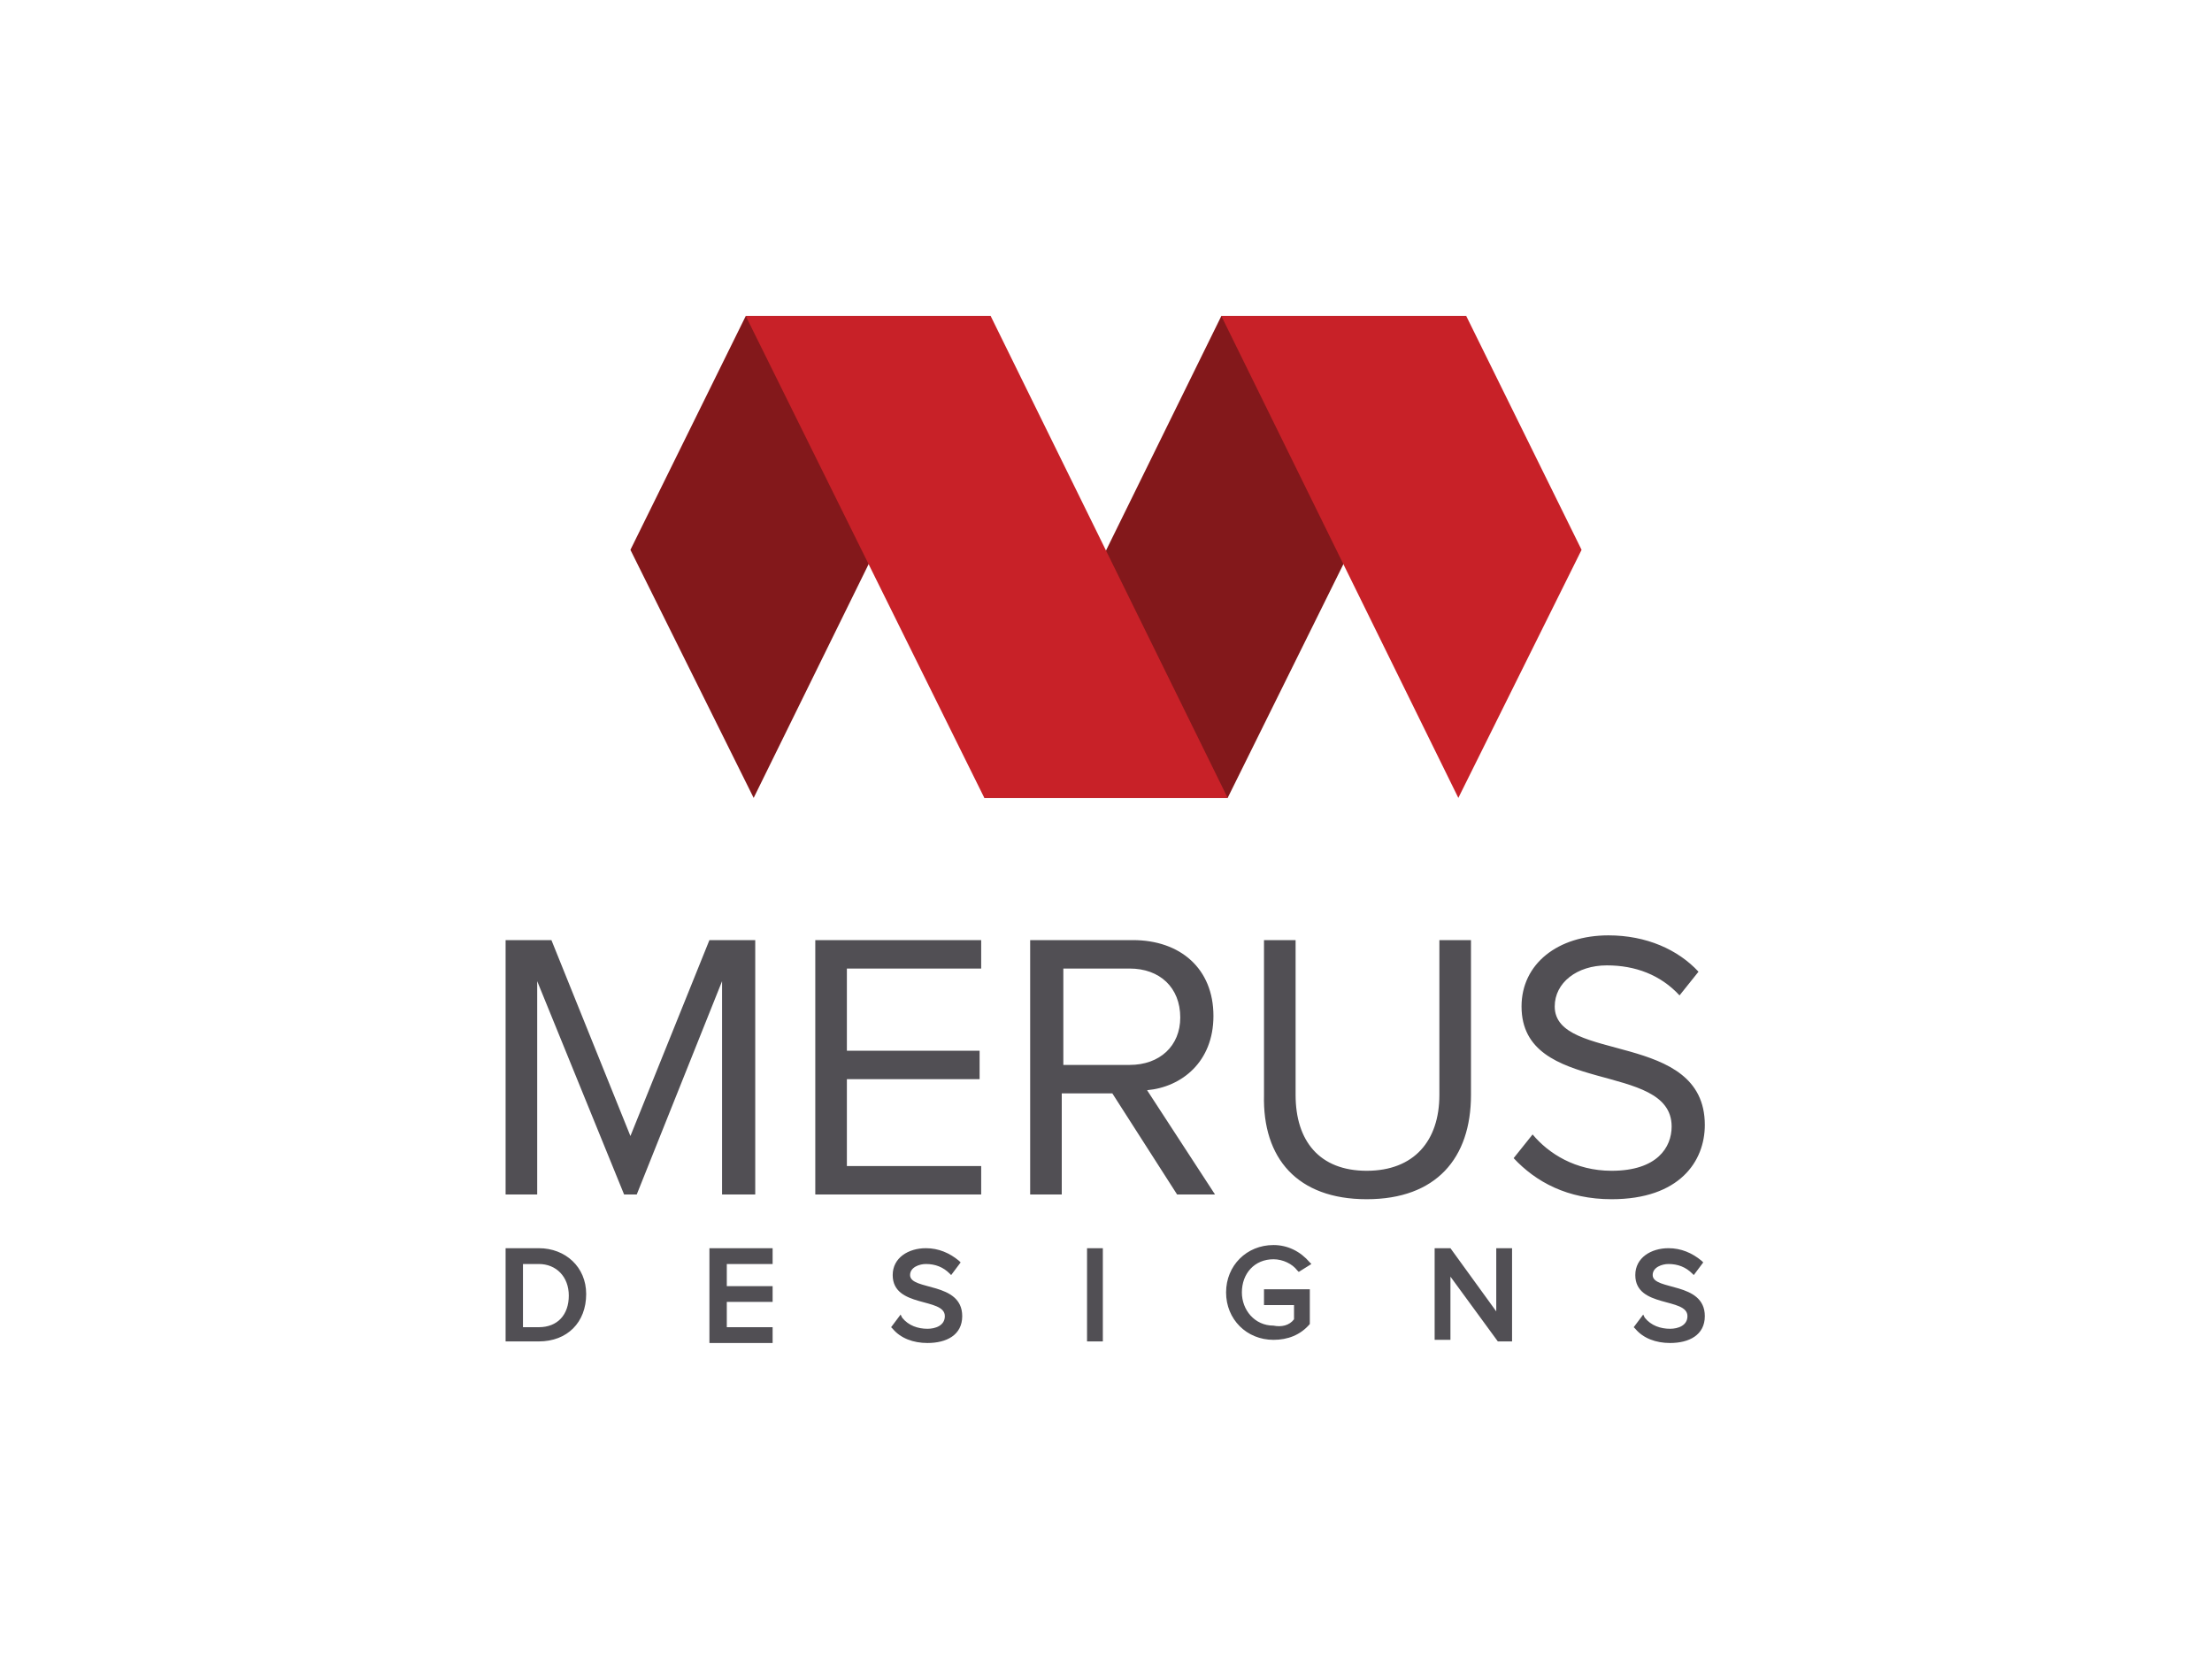
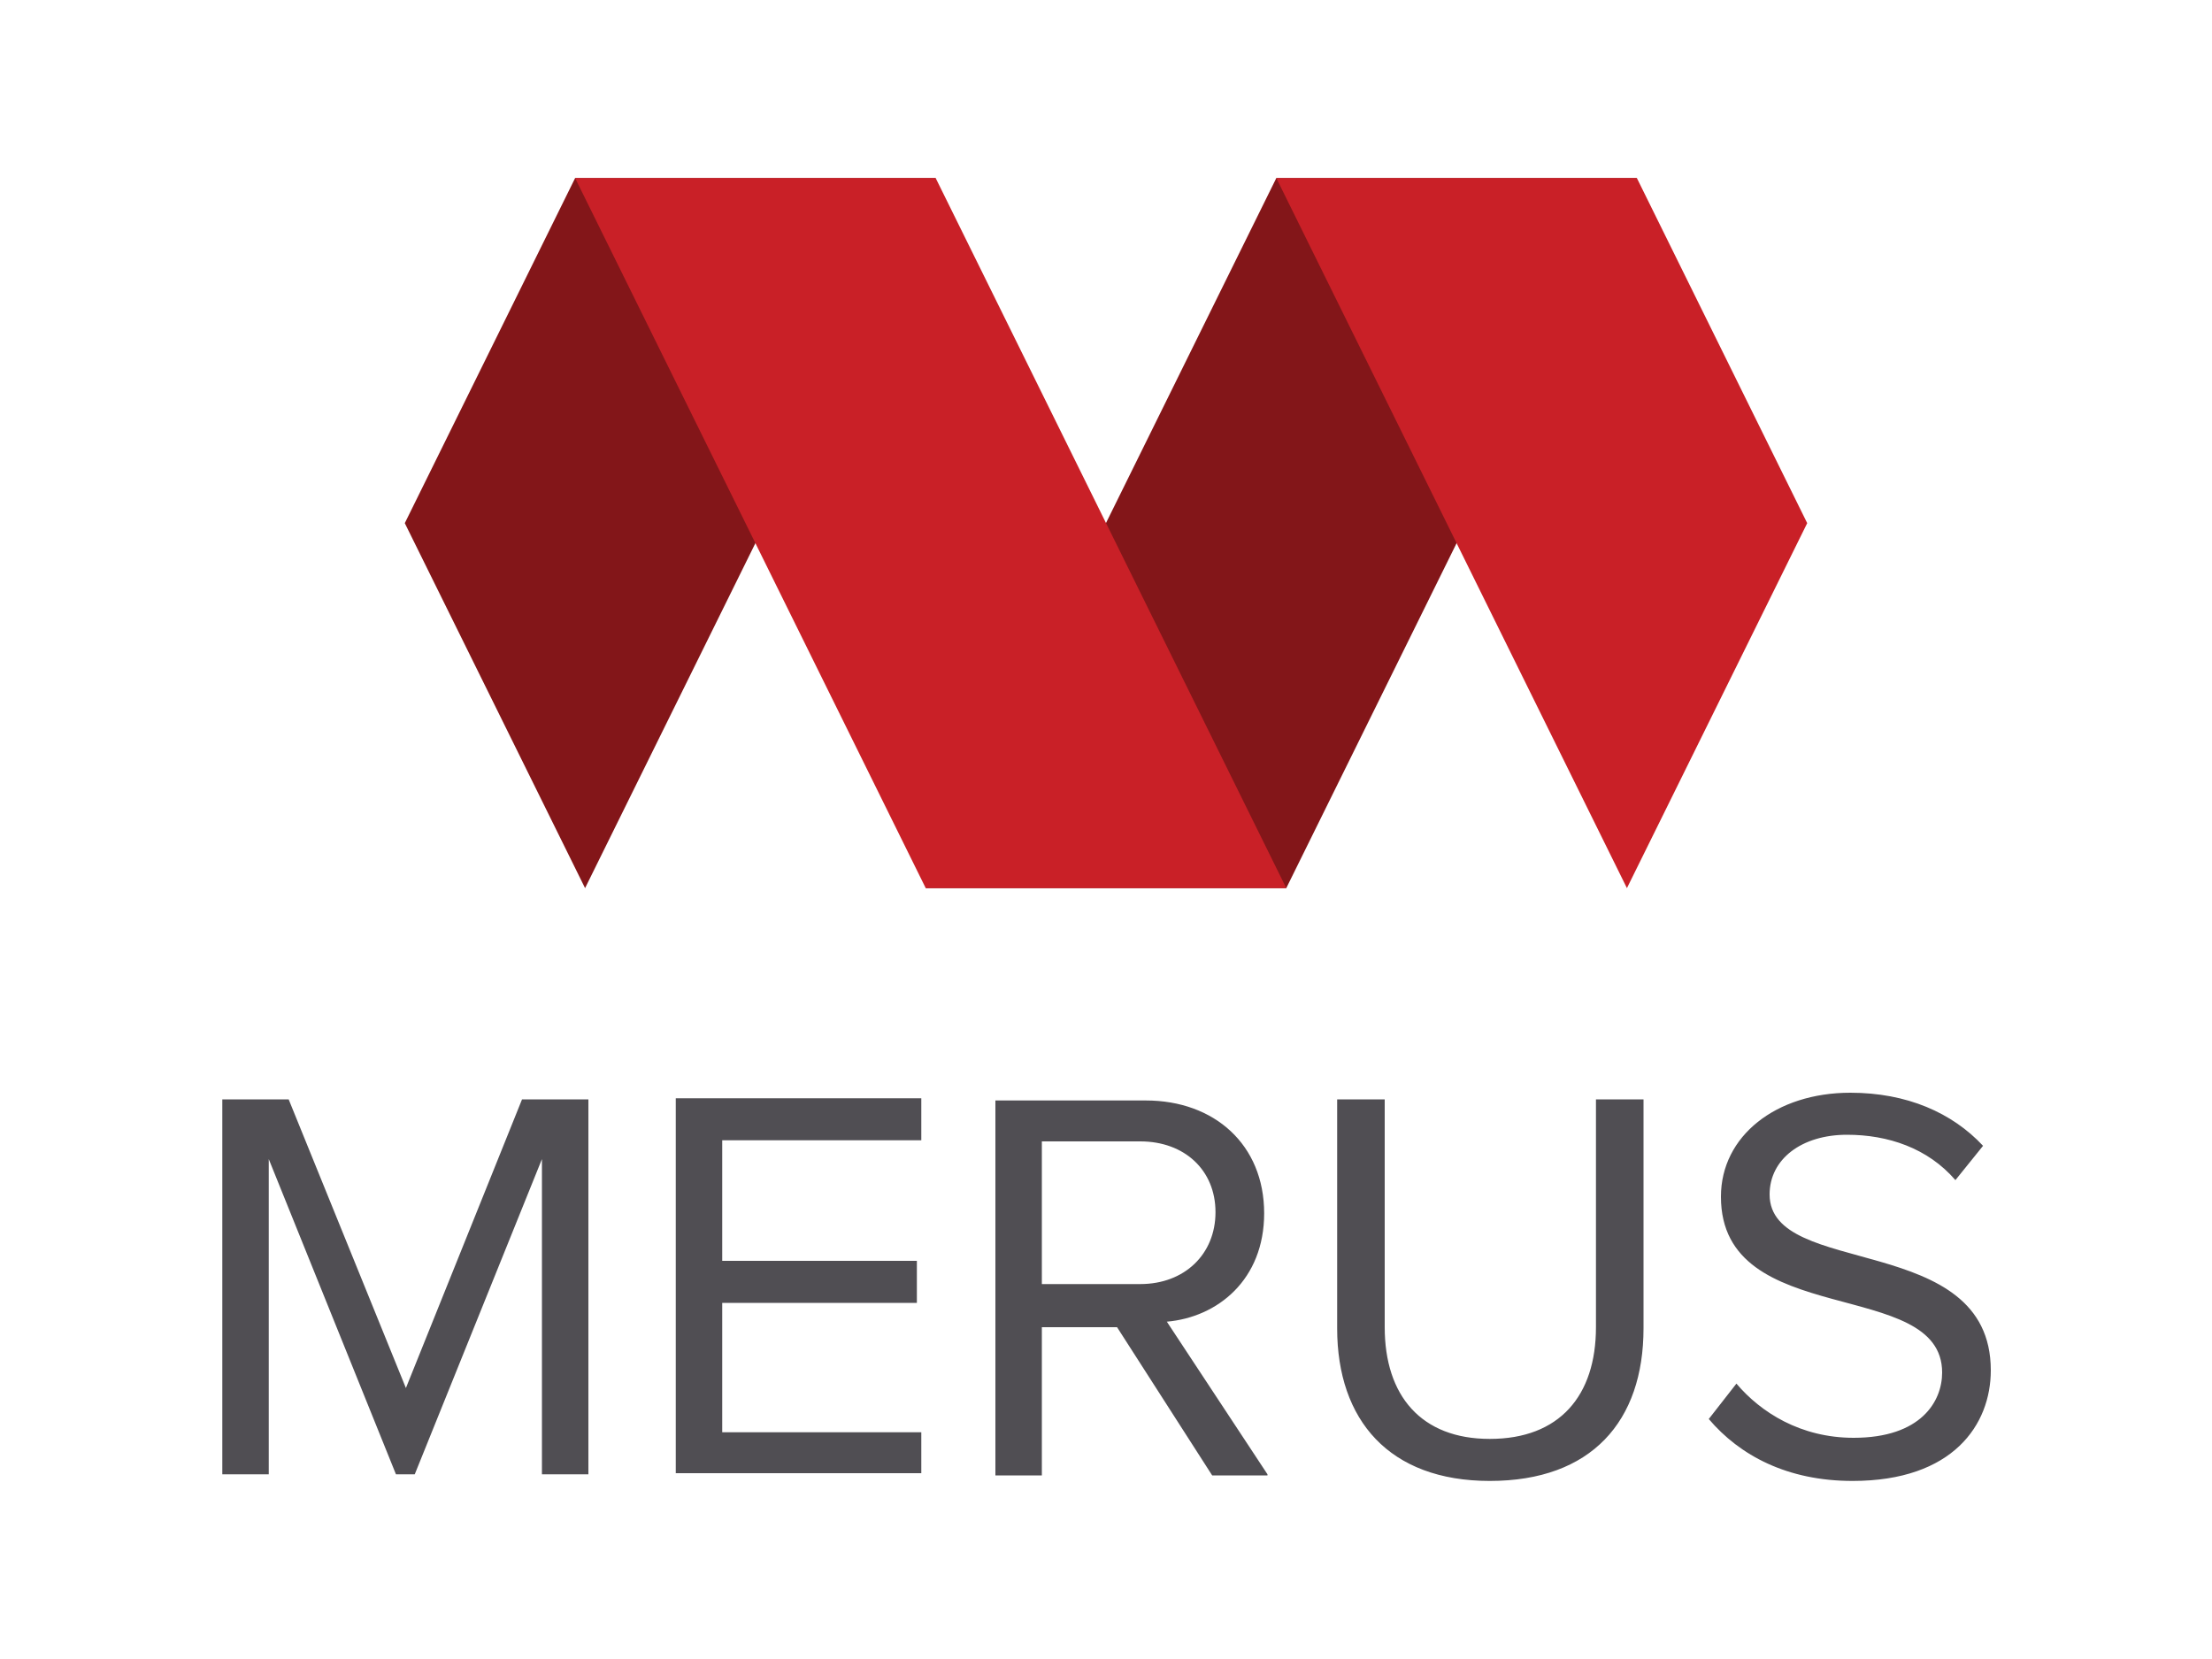
- <svg xmlns="http://www.w3.org/2000/svg" version="1.1" id="Layer_1" x="0px" y="0px" viewBox="0 0 140 105" enable-background="new 0 0 140 105" xml:space="preserve">
-   <g>
-     <polygon fill="#83181B" points="39.9,34.8 47.7,50.5 62.7,20 47.2,20  " />
-     <polygon fill="#83181B" points="62.3,50.5 77.7,50.5 92.8,20 77.3,20  " />
-     <polygon fill="#C82128" points="77.7,50.5 62.3,50.5 47.2,20 62.7,20  " />
-     <polygon fill="#C82128" points="100.1,34.8 92.3,50.5 77.3,20 92.8,20  " />
-     <path fill="#514F54" d="M47.8,75.6V59.5h-2.9l-5,12.4l-5-12.4h-2.9v16.1h2V62.1l5.5,13.5h0.8l5.4-13.5v13.5H47.8z M62.1,75.6v-1.8   h-8.5v-5.5h8.4v-1.8h-8.4v-5.2h8.5v-1.8H51.6v16.1H62.1z M76.9,75.6L72.6,69c2.2-0.2,4.2-1.8,4.2-4.7c0-3-2.1-4.8-5.1-4.8h-6.5   v16.1h2v-6.4h3.2l4.1,6.4H76.9z M71.5,67.4h-4.2v-6.1h4.2c1.9,0,3.2,1.2,3.2,3.1C74.7,66.2,73.4,67.4,71.5,67.4L71.5,67.4z    M86.5,75.9c4.4,0,6.6-2.6,6.6-6.6v-9.8h-2v9.8c0,2.9-1.6,4.8-4.6,4.8c-3,0-4.5-1.9-4.5-4.8v-9.8h-2v9.8   C79.9,73.3,82.1,75.9,86.5,75.9z M102,75.9c4.3,0,5.9-2.4,5.9-4.7c0-6-9.5-3.9-9.5-7.5c0-1.5,1.4-2.6,3.3-2.6   c1.8,0,3.4,0.6,4.6,1.9l1.2-1.5c-1.3-1.4-3.3-2.3-5.7-2.3c-3.2,0-5.5,1.8-5.5,4.5c0,5.7,9.5,3.4,9.5,7.6c0,1.3-0.9,2.8-3.8,2.8   c-2.3,0-4-1.1-5-2.3l-1.2,1.5C97.2,74.8,99.2,75.9,102,75.9L102,75.9z" />
-     <path fill="#514F54" d="M34.1,84.9h-2.1V79h2.1c1.7,0,3,1.2,3,2.9C37.1,83.7,35.9,84.9,34.1,84.9L34.1,84.9z M46,80v1.4h2.9v1H46   v1.6h2.9v1h-4V79h4v1H46L46,80z M58.7,85c-0.9,0-1.7-0.3-2.2-0.9L56.4,84l0.6-0.8l0.1,0.2c0.4,0.5,1,0.7,1.6,0.7   c0.5,0,1.1-0.2,1.1-0.8c0-1.2-3.3-0.5-3.3-2.6c0-1.1,1-1.7,2.1-1.7c0.8,0,1.5,0.3,2.1,0.8l0.1,0.1l-0.6,0.8l-0.1-0.1   c-0.4-0.4-0.9-0.6-1.5-0.6c-0.4,0-1,0.2-1,0.7c0,1,3.3,0.4,3.3,2.6C60.9,84.5,59.9,85,58.7,85L58.7,85z M69.8,84.9h-1V79h1V84.9z    M81.9,83.5v-0.9H80v-1h2.9v2.2l0,0c-0.6,0.7-1.4,1-2.3,1c-1.7,0-3-1.3-3-3c0-1.7,1.3-3,3-3c0.9,0,1.7,0.4,2.3,1.1l0.1,0.1   l-0.8,0.5l-0.1-0.1c-0.3-0.4-0.9-0.7-1.5-0.7c-1.2,0-2,0.9-2,2.1c0,1.1,0.8,2.1,2,2.1C81.1,84,81.6,83.9,81.9,83.5L81.9,83.5z    M91.8,80.8v4h-1V79h1l2.9,4v-4h1v5.9h-0.9L91.8,80.8z M105.7,85c-0.9,0-1.7-0.3-2.2-0.9l-0.1-0.1l0.6-0.8l0.1,0.2   c0.4,0.5,1,0.7,1.6,0.7c0.5,0,1.1-0.2,1.1-0.8c0-1.2-3.3-0.5-3.3-2.6c0-1.1,1-1.7,2.1-1.7c0.8,0,1.5,0.3,2.1,0.8l0.1,0.1l-0.6,0.8   l-0.1-0.1c-0.4-0.4-0.9-0.6-1.5-0.6c-0.4,0-1,0.2-1,0.7c0,1,3.3,0.4,3.3,2.6C107.9,84.5,106.9,85,105.7,85L105.7,85z M33.1,80v4h1   c1.2,0,1.9-0.8,1.9-2c0-1.2-0.8-2-1.9-2H33.1z" />
+ <svg xmlns="http://www.w3.org/2000/svg" version="1.1" x="0px" y="0px" viewBox="0 0 200 150" style="enable-background:new 0 0 200 150;" xml:space="preserve">
+   <style type="text/css">
+ 	.st0{fill:#831619;}
+ 	.st1{fill:#C92027;}
+ 	.st2{fill:#504E53;}
+ </style>
+   <g id="Layer_x0020_1">
+ </g>
+   <g id="Layer_x0020_2">
+ </g>
+   <g id="Layer_x0020_3">
+ </g>
+   <g id="Layer_x0020_4">
+ </g>
+   <g id="Layer_x0020_5">
+ </g>
+   <g id="Layer_x0020_6">
+     <g>
+       <polygon class="st0" points="36.6,47.3 52.9,80.3 84.6,16.1 52,16.1   " />
+       <polygon class="st0" points="83.7,80.3 116.3,80.3 148,16.1 115.4,16.1   " />
+       <polygon class="st1" points="116.3,80.3 83.7,80.3 52,16.1 84.6,16.1   " />
+       <polygon class="st1" points="163.4,47.3 147.1,80.3 115.4,16.1 148,16.1   " />
+       <path class="st2" d="M53.2,133.3V99.4h-6l-10.5,26.1L26.1,99.4h-6v33.9h4.2v-28.5l11.5,28.5h1.7L49,104.8v28.5H53.2z M83.3,133.3    v-3.8h-18v-11.7h17.6v-3.8H65.3v-10.9h18v-3.8H61.1v33.9H83.3z M114.6,133.3l-9.1-13.8c4.6-0.4,8.8-3.8,8.8-9.8    c0-6.2-4.5-10.2-10.7-10.2H90v33.9h4.2v-13.4h6.8l8.6,13.4H114.6z M103.1,116.1h-8.9v-12.9h8.9c4,0,6.8,2.6,6.8,6.4    C109.9,113.4,107.1,116.1,103.1,116.1L103.1,116.1z M134.7,133.9c9.2,0,13.9-5.4,13.9-13.8V99.4h-4.3V120c0,6.2-3.3,10.1-9.6,10.1    c-6.2,0-9.5-3.9-9.5-10.1V99.4h-4.3v20.7C120.9,128.4,125.6,133.9,134.7,133.9z M167.5,133.9c9.1,0,12.5-5.1,12.5-10    c0-12.6-20-8.3-20-15.9c0-3.2,2.9-5.4,7-5.4c3.7,0,7.3,1.2,9.8,4.1l2.5-3.1c-2.8-3-6.9-4.8-12-4.8c-6.7,0-11.7,3.9-11.7,9.4    c0,12.1,20,7.2,20,15.9c0,2.6-1.9,5.9-8,5.9c-4.8,0-8.4-2.3-10.6-4.9l-2.5,3.2C157.3,131.6,161.6,133.9,167.5,133.9L167.5,133.9z" />
+     </g>
  </g>
+   <g id="Layer_x0020_7">
+ </g>
</svg>
